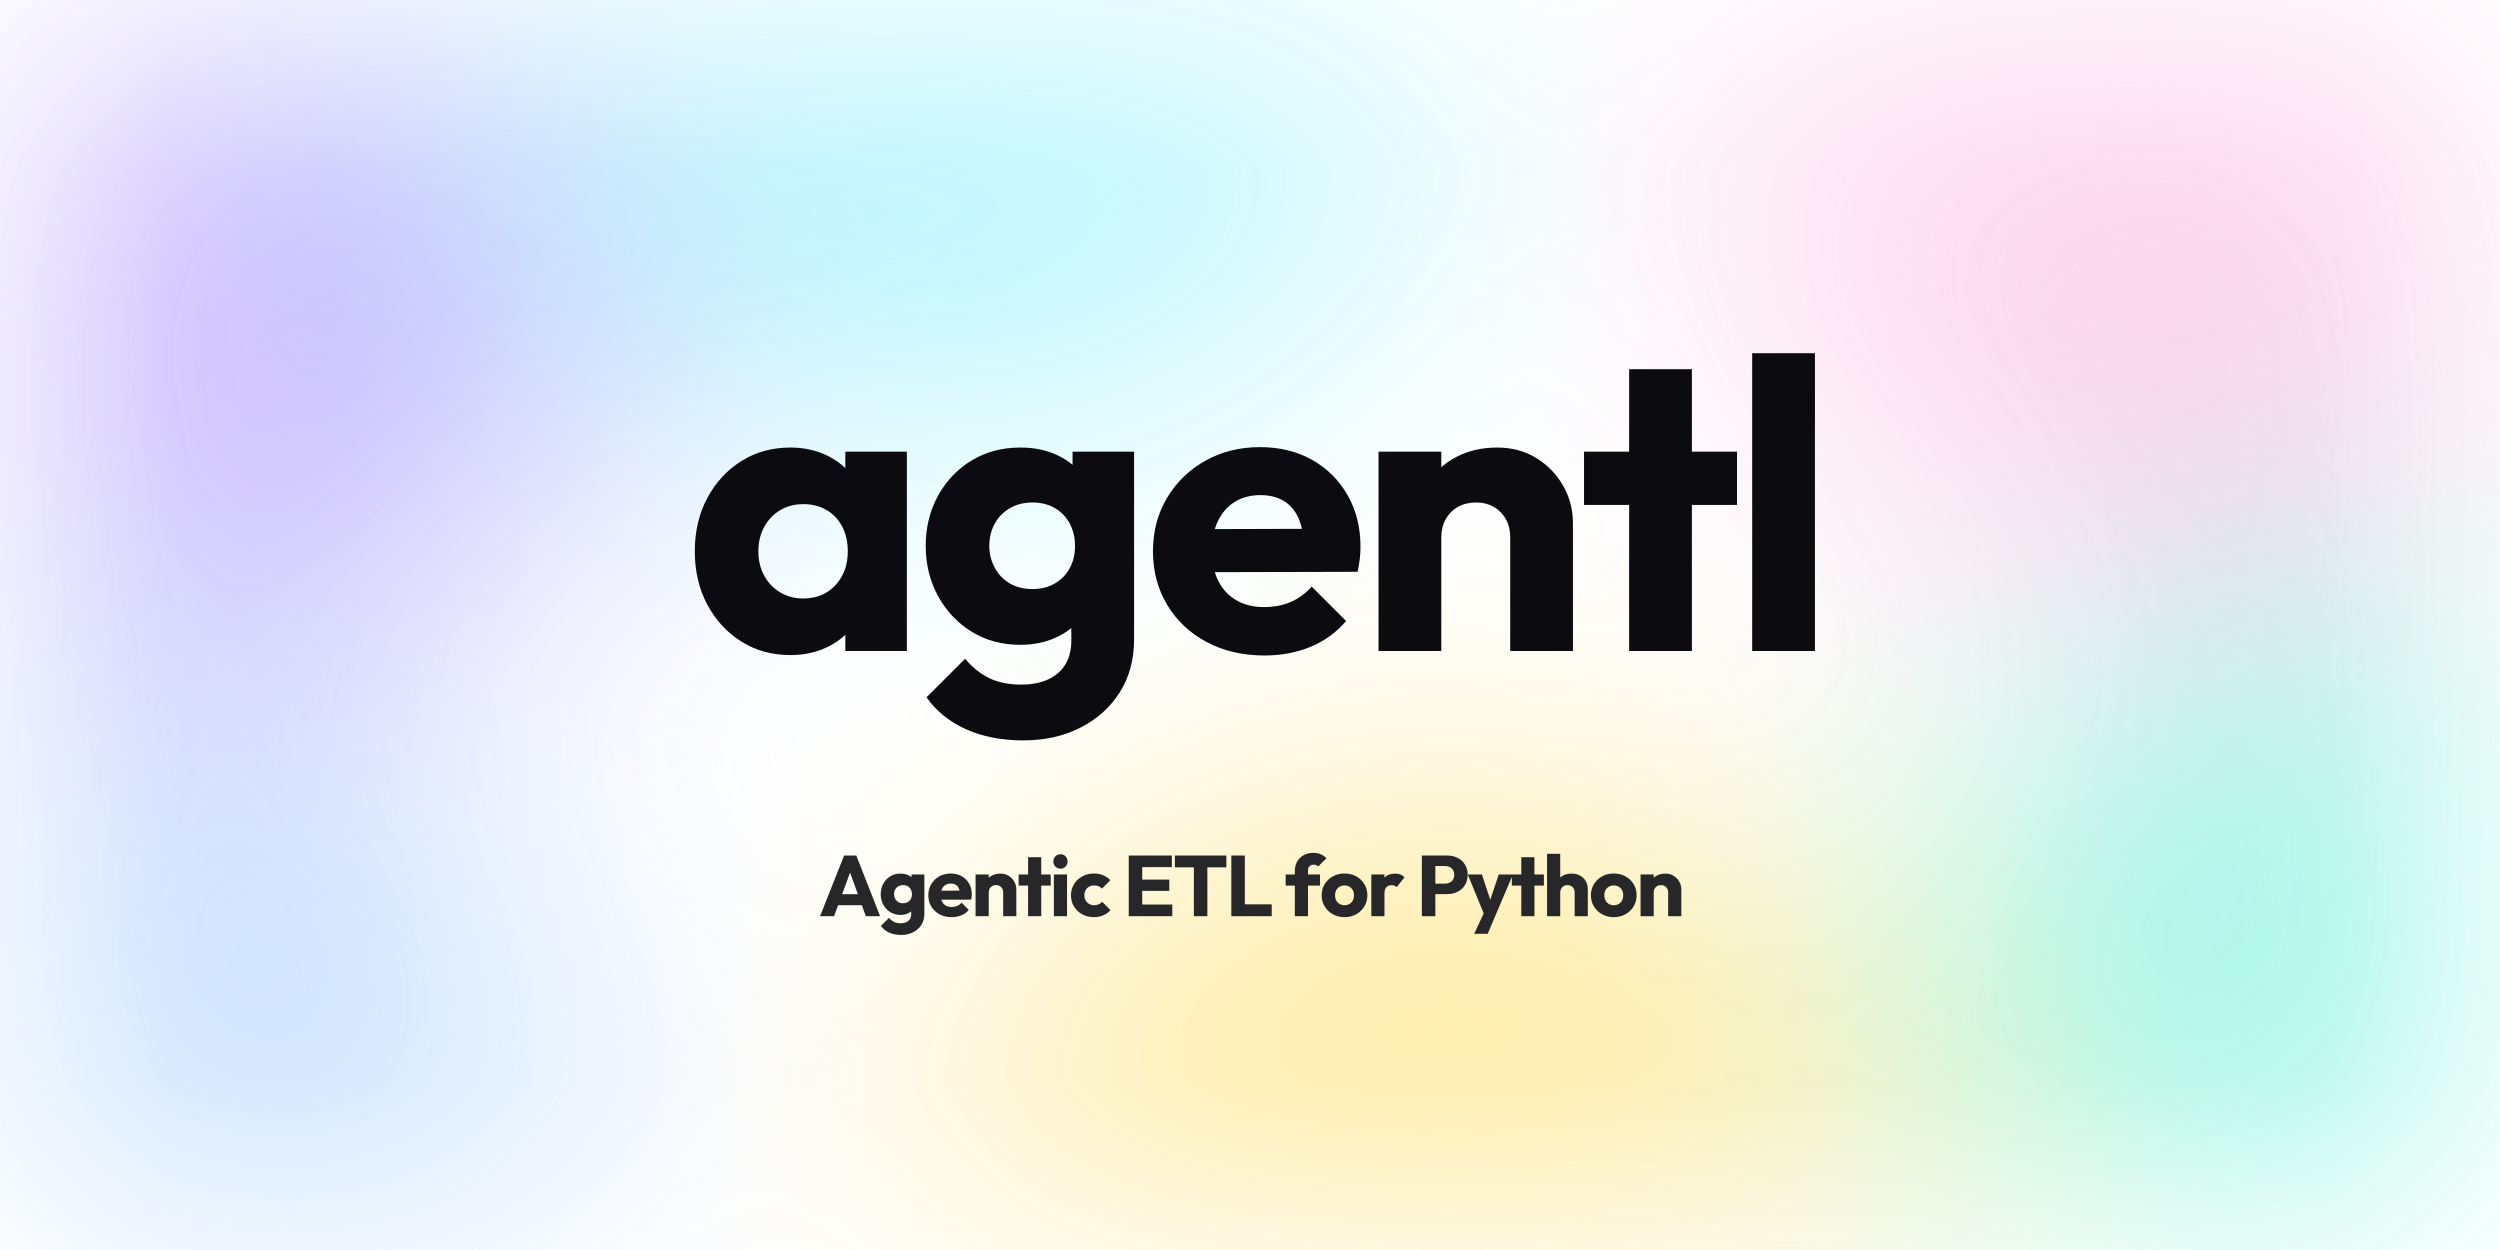
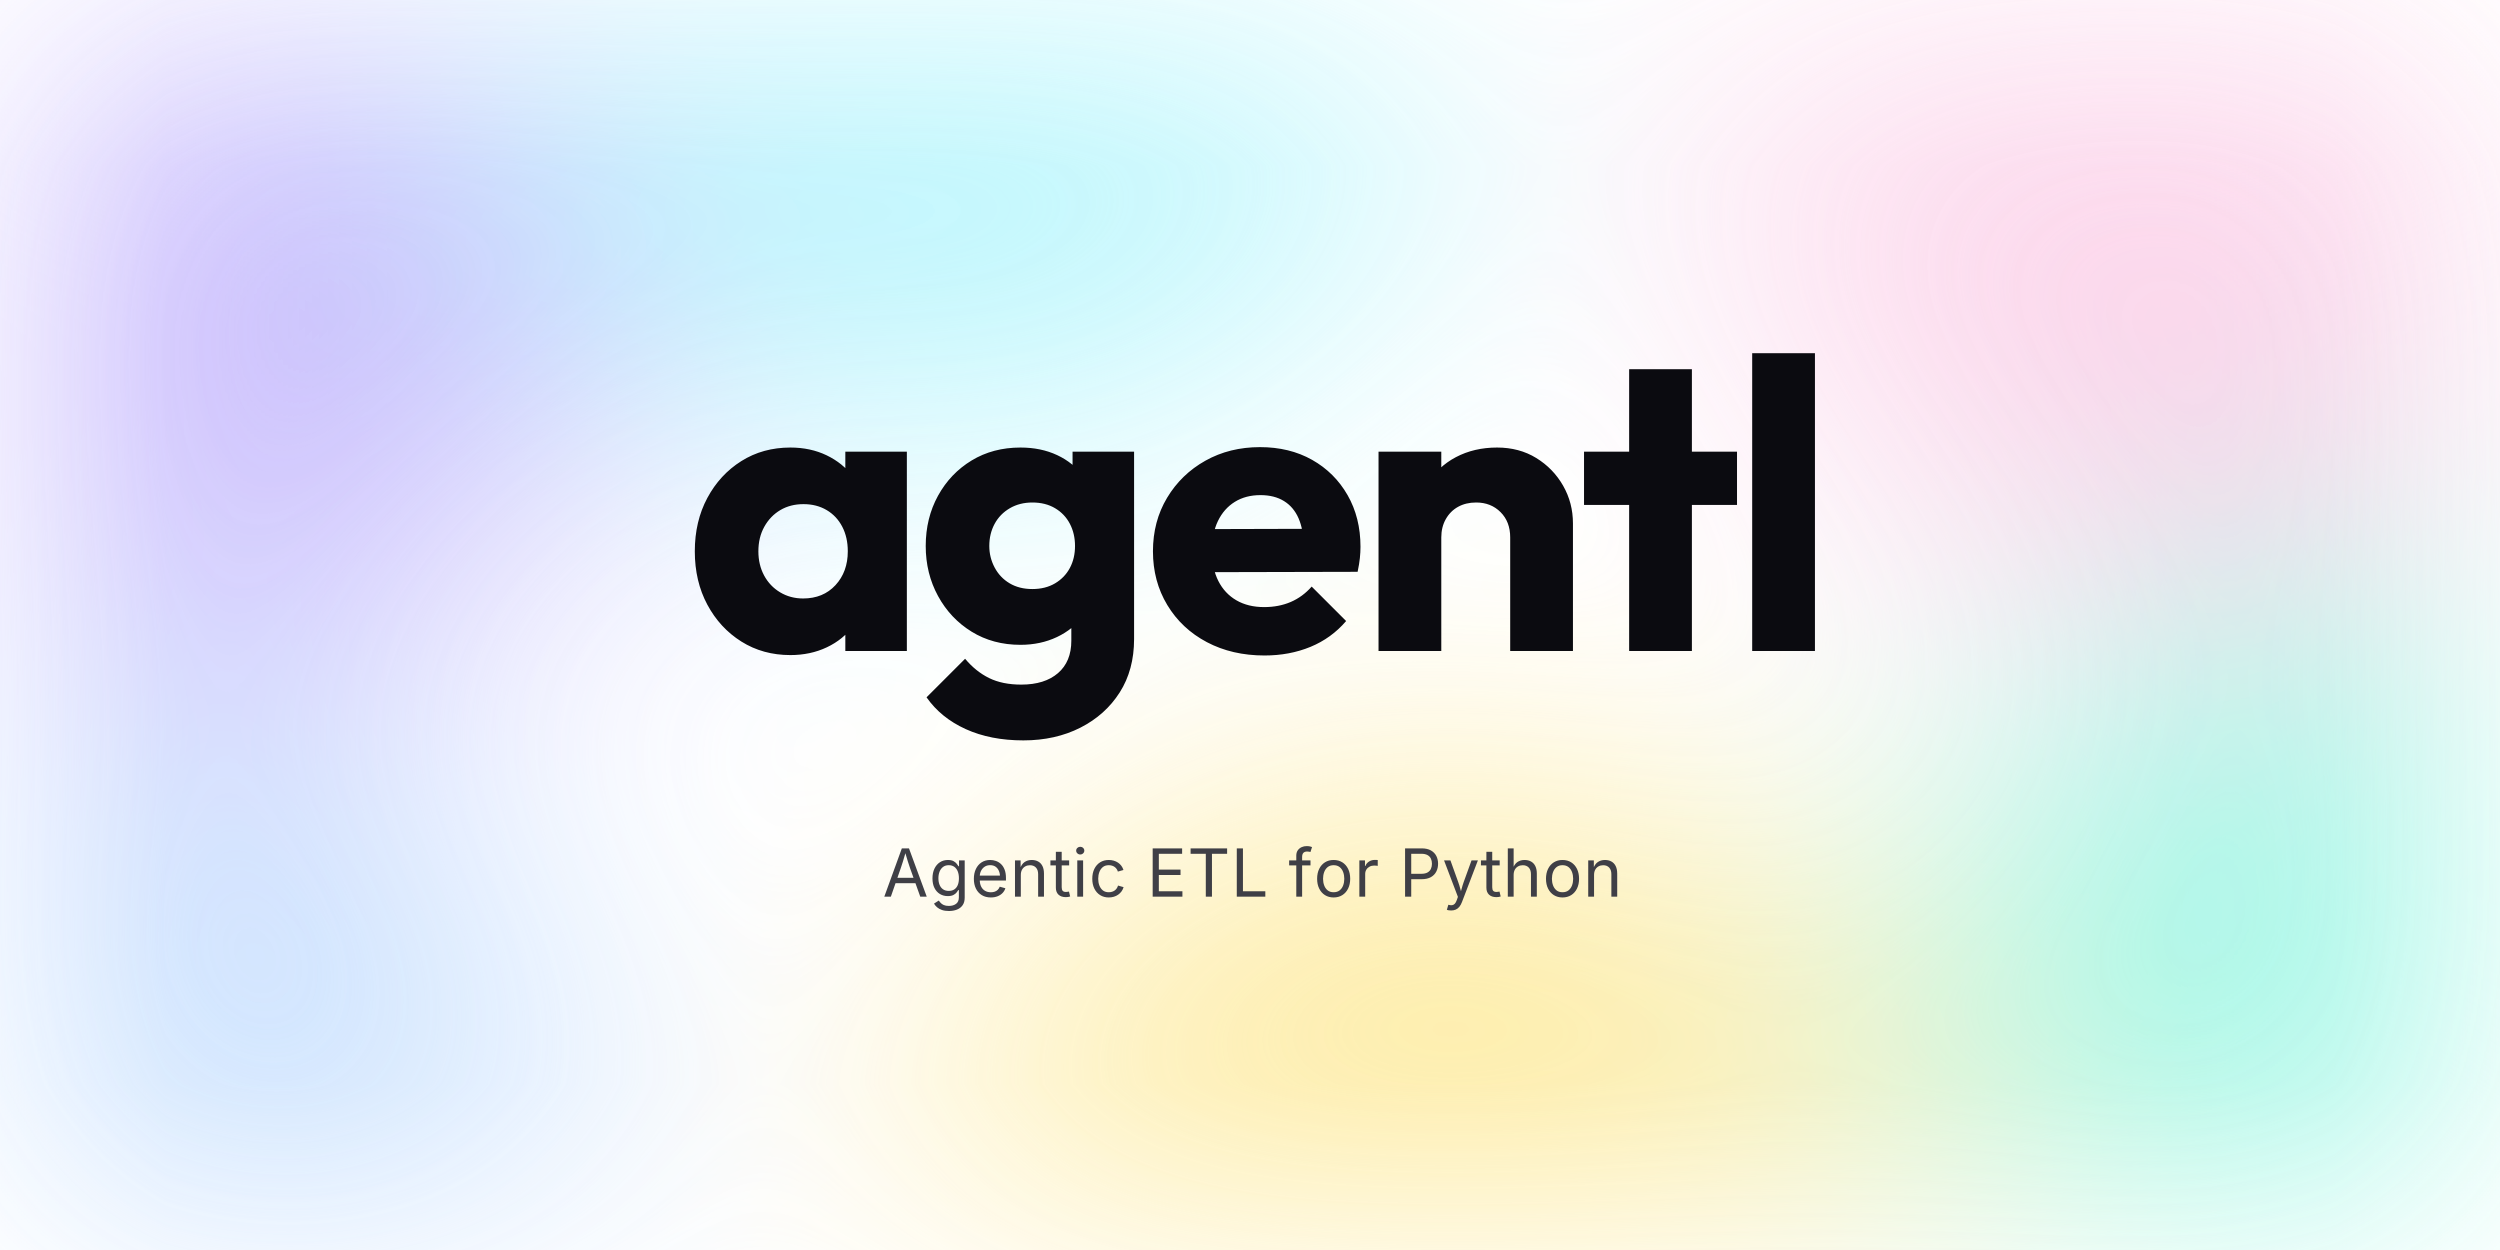
<svg xmlns="http://www.w3.org/2000/svg" viewBox="0 0 1280 640" width="1280" height="640">
  <defs>
    <filter id="soft" x="-50%" y="-50%" width="200%" height="200%">
      <feGaussianBlur stdDeviation="90" />
    </filter>
  </defs>
  <rect width="1280" height="640" fill="#ffffff" />
  <g filter="url(#soft)" opacity=".9">
    <circle cx="26" cy="32" r="333" fill="#c4b5fd" />
    <circle cx="486" cy="-77" r="282" fill="#a5f3fc" />
    <circle cx="1216" cy="13" r="333" fill="#fbcfe8" />
    <circle cx="1306" cy="608" r="346" fill="#99f6e4" />
    <circle cx="742" cy="730" r="307" fill="#fde68a" />
    <circle cx="0" cy="653" r="307" fill="#bfdbfe" />
  </g>
  <path transform="translate(350.7 333.3)" d="M53.97 2.1Q39.9 2.1 28.875 -4.83Q17.85 -11.76 11.445 -23.73Q5.04 -35.7 5.04 -51.03Q5.04 -66.36 11.445 -78.33Q17.85 -90.3 28.875 -97.23Q39.9 -104.16 53.97 -104.16Q64.26 -104.16 72.555 -100.17Q80.85 -96.18 86.1 -89.145Q91.35 -82.11 91.98 -73.08V-28.98Q91.35 -19.95 86.205 -12.915Q81.06 -5.88 72.66 -1.89Q64.26 2.1 53.97 2.1ZM60.48 -26.88Q70.77 -26.88 77.07 -33.705Q83.37 -40.53 83.37 -51.03Q83.37 -58.17 80.535 -63.63Q77.7 -69.09 72.555 -72.135Q67.41 -75.18 60.69 -75.18Q53.97 -75.18 48.825 -72.135Q43.68 -69.09 40.635 -63.63Q37.59 -58.17 37.59 -51.03Q37.59 -44.1 40.53 -38.64Q43.47 -33.18 48.72 -30.03Q53.97 -26.88 60.48 -26.88ZM82.11 0.0V-27.51L86.94 -52.29L82.11 -77.07V-102.06H113.61V0.0ZM173.25 45.78Q156.45 45.78 143.745 40.005Q131.04 34.23 123.69 23.73L143.43 3.99Q148.89 10.5 155.715 13.86Q162.54 17.22 172.2 17.22Q184.17 17.22 190.995 11.34Q197.82 5.46 197.82 -5.25V-31.29L203.28 -53.55L198.45 -75.81V-102.06H229.95V-6.09Q229.95 9.66 222.6 21.21Q215.25 32.76 202.44 39.27Q189.63 45.78 173.25 45.78ZM171.78 -3.15Q157.71 -3.15 146.79 -9.87Q135.87 -16.59 129.57 -28.14Q123.27 -39.69 123.27 -53.76Q123.27 -68.04 129.57 -79.485Q135.87 -90.93 146.79 -97.545Q157.71 -104.16 171.78 -104.16Q182.28 -104.16 190.575 -100.275Q198.87 -96.39 204.015 -89.355Q209.16 -82.32 209.79 -73.08V-34.23Q209.16 -25.2 204.015 -18.165Q198.87 -11.13 190.47 -7.14Q182.07 -3.15 171.78 -3.15ZM177.87 -31.71Q184.59 -31.71 189.525 -34.65Q194.46 -37.59 197.085 -42.525Q199.71 -47.46 199.71 -53.76Q199.71 -60.06 197.085 -65.1Q194.46 -70.14 189.525 -73.08Q184.59 -76.02 177.87 -76.02Q171.36 -76.02 166.32 -73.08Q161.28 -70.14 158.55 -65.1Q155.82 -60.06 155.82 -53.76Q155.82 -47.88 158.55 -42.735Q161.28 -37.59 166.215 -34.65Q171.15 -31.71 177.87 -31.71ZM296.73 2.31Q280.14 2.31 267.225 -4.515Q254.31 -11.34 246.96 -23.52Q239.61 -35.7 239.61 -51.03Q239.61 -66.36 246.855 -78.435Q254.1 -90.51 266.49 -97.44Q278.88 -104.37 294.42 -104.37Q309.54 -104.37 321.09 -97.86Q332.64 -91.35 339.255 -79.8Q345.87 -68.25 345.87 -53.34Q345.87 -50.61 345.555 -47.565Q345.24 -44.52 344.4 -40.53L256.41 -40.32V-62.37L330.75 -62.58L316.89 -53.34Q316.68 -62.16 314.16 -67.935Q311.64 -73.71 306.705 -76.755Q301.77 -79.8 294.63 -79.8Q287.07 -79.8 281.505 -76.335Q275.94 -72.87 272.895 -66.57Q269.85 -60.27 269.85 -51.24Q269.85 -42.21 273.105 -35.805Q276.36 -29.4 282.345 -25.935Q288.33 -22.47 296.52 -22.47Q304.08 -22.47 310.17 -25.095Q316.26 -27.72 320.88 -32.97L338.52 -15.33Q330.96 -6.51 320.25 -2.1Q309.54 2.31 296.73 2.31ZM422.52 0.0V-58.17Q422.52 -66.15 417.585 -71.085Q412.65 -76.02 405.09 -76.02Q399.84 -76.02 395.85 -73.815Q391.86 -71.61 389.55 -67.515Q387.24 -63.42 387.24 -58.17L374.85 -64.26Q374.85 -76.23 380.1 -85.26Q385.35 -94.29 394.695 -99.225Q404.04 -104.16 415.8 -104.16Q427.14 -104.16 435.855 -98.805Q444.57 -93.45 449.61 -84.63Q454.65 -75.81 454.65 -65.31V0.0ZM355.11 0.0V-102.06H387.24V0.0ZM483.42 0.0V-144.27H515.55V0.0ZM460.32 -74.76V-102.06H538.65V-74.76ZM546.42 0.0V-152.46H578.55V0.0Z" fill="#0b0b10" />
-   <path transform="translate(419.2 469.1)" d="M0.66 0.0 12.98 -31.064H19.228L31.416 0.0H24.112L14.784 -25.784H17.292L7.832 0.0ZM7.656 -5.632V-11.264H24.596V-5.632ZM42.196 9.592Q38.676 9.592 36.014 8.382Q33.352 7.172 31.812 4.972L35.948 0.836Q37.092 2.2 38.522 2.904Q39.952 3.608 41.976 3.608Q44.484 3.608 45.914 2.376Q47.344 1.144 47.344 -1.1V-6.556L48.488 -11.22L47.476 -15.884V-21.384H54.076V-1.276Q54.076 2.024 52.536 4.444Q50.996 6.864 48.312 8.228Q45.628 9.592 42.196 9.592ZM41.888 -0.66Q38.94 -0.66 36.652 -2.068Q34.364 -3.476 33.044 -5.896Q31.724 -8.316 31.724 -11.264Q31.724 -14.256 33.044 -16.654Q34.364 -19.052 36.652 -20.438Q38.94 -21.824 41.888 -21.824Q44.088 -21.824 45.826 -21.01Q47.564 -20.196 48.642 -18.722Q49.72 -17.248 49.852 -15.312V-7.172Q49.72 -5.28 48.642 -3.806Q47.564 -2.332 45.804 -1.496Q44.044 -0.66 41.888 -0.66ZM43.164 -6.644Q44.572 -6.644 45.606 -7.26Q46.64 -7.876 47.19 -8.91Q47.74 -9.944 47.74 -11.264Q47.74 -12.584 47.19 -13.64Q46.64 -14.696 45.606 -15.312Q44.572 -15.928 43.164 -15.928Q41.8 -15.928 40.744 -15.312Q39.688 -14.696 39.116 -13.64Q38.544 -12.584 38.544 -11.264Q38.544 -10.032 39.116 -8.954Q39.688 -7.876 40.722 -7.26Q41.756 -6.644 43.164 -6.644ZM68.068 0.484Q64.592 0.484 61.886 -0.946Q59.18 -2.376 57.64 -4.928Q56.1 -7.48 56.1 -10.692Q56.1 -13.904 57.618 -16.434Q59.136 -18.964 61.732 -20.416Q64.328 -21.868 67.584 -21.868Q70.752 -21.868 73.172 -20.504Q75.592 -19.14 76.978 -16.72Q78.364 -14.3 78.364 -11.176Q78.364 -10.604 78.298 -9.966Q78.232 -9.328 78.056 -8.492L59.62 -8.448V-13.068L75.196 -13.112L72.292 -11.176Q72.248 -13.024 71.72 -14.234Q71.192 -15.444 70.158 -16.082Q69.124 -16.72 67.628 -16.72Q66.044 -16.72 64.878 -15.994Q63.712 -15.268 63.074 -13.948Q62.436 -12.628 62.436 -10.736Q62.436 -8.844 63.118 -7.502Q63.8 -6.16 65.054 -5.434Q66.308 -4.708 68.024 -4.708Q69.608 -4.708 70.884 -5.258Q72.16 -5.808 73.128 -6.908L76.824 -3.212Q75.24 -1.364 72.996 -0.44Q70.752 0.484 68.068 0.484ZM94.424 0.0V-12.188Q94.424 -13.86 93.39 -14.894Q92.356 -15.928 90.772 -15.928Q89.672 -15.928 88.836 -15.466Q88 -15.004 87.516 -14.146Q87.032 -13.288 87.032 -12.188L84.436 -13.464Q84.436 -15.972 85.536 -17.864Q86.636 -19.756 88.594 -20.79Q90.552 -21.824 93.016 -21.824Q95.392 -21.824 97.218 -20.702Q99.044 -19.58 100.1 -17.732Q101.156 -15.884 101.156 -13.684V0.0ZM80.3 0.0V-21.384H87.032V0.0ZM107.184 0.0V-30.228H113.916V0.0ZM102.344 -15.664V-21.384H118.756V-15.664ZM120.384 0.0V-21.384H127.116V0.0ZM123.772 -24.332Q122.188 -24.332 121.154 -25.41Q120.12 -26.488 120.12 -28.028Q120.12 -29.612 121.154 -30.668Q122.188 -31.724 123.772 -31.724Q125.356 -31.724 126.368 -30.668Q127.38 -29.612 127.38 -28.028Q127.38 -26.488 126.368 -25.41Q125.356 -24.332 123.772 -24.332ZM140.888 0.484Q137.588 0.484 134.904 -0.968Q132.22 -2.42 130.68 -4.972Q129.14 -7.524 129.14 -10.692Q129.14 -13.904 130.702 -16.434Q132.264 -18.964 134.948 -20.416Q137.632 -21.868 140.976 -21.868Q143.484 -21.868 145.574 -21.01Q147.664 -20.152 149.292 -18.436L144.98 -14.124Q144.232 -14.96 143.242 -15.356Q142.252 -15.752 140.976 -15.752Q139.524 -15.752 138.402 -15.114Q137.28 -14.476 136.642 -13.354Q136.004 -12.232 136.004 -10.736Q136.004 -9.24 136.642 -8.096Q137.28 -6.952 138.424 -6.292Q139.568 -5.632 140.976 -5.632Q142.296 -5.632 143.33 -6.094Q144.364 -6.556 145.112 -7.392L149.38 -3.08Q147.708 -1.32 145.596 -0.418Q143.484 0.484 140.888 0.484ZM158.708 0.0V-31.064H165.616V0.0ZM163.988 0.0V-5.984H181.016V0.0ZM163.988 -12.98V-18.744H179.476V-12.98ZM163.988 -25.124V-31.064H180.796V-25.124ZM192.06 0.0V-30.624H198.968V0.0ZM182.336 -25.036V-31.064H208.692V-25.036ZM211.244 0.0V-31.064H218.152V0.0ZM216.568 0.0V-6.072H231.924V0.0ZM243.76 0.0V-23.232Q243.76 -25.828 244.926 -27.918Q246.092 -30.008 248.204 -31.218Q250.316 -32.428 253.22 -32.428Q255.42 -32.428 257.07 -31.702Q258.72 -30.976 259.952 -29.7L255.728 -25.476Q255.288 -25.916 254.738 -26.158Q254.188 -26.4 253.44 -26.4Q252.076 -26.4 251.284 -25.608Q250.492 -24.816 250.492 -23.452V0.0ZM239.052 -15.664V-21.384H256.652V-15.664ZM269.192 0.484Q265.892 0.484 263.23 -0.99Q260.568 -2.464 259.028 -5.016Q257.488 -7.568 257.488 -10.736Q257.488 -13.904 259.028 -16.412Q260.568 -18.92 263.208 -20.394Q265.848 -21.868 269.192 -21.868Q272.536 -21.868 275.176 -20.416Q277.816 -18.964 279.356 -16.434Q280.896 -13.904 280.896 -10.736Q280.896 -7.568 279.356 -5.016Q277.816 -2.464 275.176 -0.99Q272.536 0.484 269.192 0.484ZM269.192 -5.632Q270.644 -5.632 271.744 -6.27Q272.844 -6.908 273.438 -8.074Q274.032 -9.24 274.032 -10.736Q274.032 -12.232 273.416 -13.354Q272.8 -14.476 271.722 -15.114Q270.644 -15.752 269.192 -15.752Q267.784 -15.752 266.684 -15.114Q265.584 -14.476 264.968 -13.332Q264.352 -12.188 264.352 -10.692Q264.352 -9.24 264.968 -8.074Q265.584 -6.908 266.684 -6.27Q267.784 -5.632 269.192 -5.632ZM282.92 0.0V-21.384H289.652V0.0ZM289.652 -11.748 286.836 -13.948Q287.672 -17.688 289.652 -19.756Q291.632 -21.824 295.152 -21.824Q296.692 -21.824 297.858 -21.362Q299.024 -20.9 299.904 -19.932L295.9 -14.872Q295.46 -15.356 294.8 -15.62Q294.14 -15.884 293.304 -15.884Q291.632 -15.884 290.642 -14.85Q289.652 -13.816 289.652 -11.748ZM314.072 -11.308V-16.676H320.76Q322.036 -16.676 323.092 -17.204Q324.148 -17.732 324.764 -18.744Q325.38 -19.756 325.38 -21.208Q325.38 -22.616 324.764 -23.628Q324.148 -24.64 323.092 -25.168Q322.036 -25.696 320.76 -25.696H314.072V-31.064H321.772Q324.72 -31.064 327.096 -29.876Q329.472 -28.688 330.858 -26.466Q332.244 -24.244 332.244 -21.208Q332.244 -18.172 330.858 -15.95Q329.472 -13.728 327.096 -12.518Q324.72 -11.308 321.772 -11.308ZM308.792 0.0V-31.064H315.7V0.0ZM341.088 0.088 332.288 -21.384H339.548L345.136 -4.356H342.452L348.172 -21.384H355.432L346.28 0.088ZM335.588 9.02 342.012 -4.84 346.28 0.088 342.496 9.02ZM359.7 0.0V-30.228H366.432V0.0ZM354.86 -15.664V-21.384H371.272V-15.664ZM387.024 0.0V-12.188Q387.024 -13.86 385.99 -14.894Q384.956 -15.928 383.372 -15.928Q382.272 -15.928 381.436 -15.466Q380.6 -15.004 380.116 -14.146Q379.632 -13.288 379.632 -12.188L377.036 -13.464Q377.036 -15.972 378.092 -17.864Q379.148 -19.756 381.04 -20.79Q382.932 -21.824 385.396 -21.824Q387.904 -21.824 389.796 -20.79Q391.688 -19.756 392.722 -17.93Q393.756 -16.104 393.756 -13.684V0.0ZM372.9 0.0V-31.944H379.632V0.0ZM407.044 0.484Q403.744 0.484 401.082 -0.99Q398.42 -2.464 396.88 -5.016Q395.34 -7.568 395.34 -10.736Q395.34 -13.904 396.88 -16.412Q398.42 -18.92 401.06 -20.394Q403.7 -21.868 407.044 -21.868Q410.388 -21.868 413.028 -20.416Q415.668 -18.964 417.208 -16.434Q418.748 -13.904 418.748 -10.736Q418.748 -7.568 417.208 -5.016Q415.668 -2.464 413.028 -0.99Q410.388 0.484 407.044 0.484ZM407.044 -5.632Q408.496 -5.632 409.596 -6.27Q410.696 -6.908 411.29 -8.074Q411.884 -9.24 411.884 -10.736Q411.884 -12.232 411.268 -13.354Q410.652 -14.476 409.574 -15.114Q408.496 -15.752 407.044 -15.752Q405.636 -15.752 404.536 -15.114Q403.436 -14.476 402.82 -13.332Q402.204 -12.188 402.204 -10.692Q402.204 -9.24 402.82 -8.074Q403.436 -6.908 404.536 -6.27Q405.636 -5.632 407.044 -5.632ZM434.896 0.0V-12.188Q434.896 -13.86 433.862 -14.894Q432.828 -15.928 431.244 -15.928Q430.144 -15.928 429.308 -15.466Q428.472 -15.004 427.988 -14.146Q427.504 -13.288 427.504 -12.188L424.908 -13.464Q424.908 -15.972 426.008 -17.864Q427.108 -19.756 429.066 -20.79Q431.024 -21.824 433.488 -21.824Q435.864 -21.824 437.69 -20.702Q439.516 -19.58 440.572 -17.732Q441.628 -15.884 441.628 -13.684V0.0ZM420.772 0.0V-21.384H427.504V0.0Z" fill="#27272a" />
+   <path transform="translate(451.9 459.1)" d="M0.863 0.0 9.845 -24.736H13.497L22.595 0.0H19.274L14.028 -14.676Q13.547 -16.037 12.908 -18.071Q12.269 -20.104 11.355 -23.259H11.953Q11.057 -20.071 10.401 -18.004Q9.745 -15.938 9.313 -14.676L4.217 0.0ZM5.379 -6.906V-9.662H18.079V-6.906ZM33.942 7.338Q31.883 7.338 30.381 6.815Q28.878 6.292 27.882 5.429Q26.886 4.565 26.305 3.553L28.729 1.992Q29.127 2.523 29.716 3.171Q30.306 3.818 31.31 4.275Q32.315 4.731 33.942 4.731Q36.166 4.731 37.602 3.669Q39.038 2.606 39.038 0.315V-3.403H38.756Q38.441 -2.872 37.868 -2.142Q37.295 -1.411 36.224 -0.855Q35.153 -0.299 33.361 -0.299Q31.136 -0.299 29.36 -1.353Q27.583 -2.407 26.554 -4.433Q25.525 -6.458 25.525 -9.363Q25.525 -12.235 26.537 -14.352Q27.55 -16.469 29.335 -17.631Q31.119 -18.793 33.427 -18.793Q35.22 -18.793 36.291 -18.204Q37.361 -17.614 37.943 -16.851Q38.524 -16.087 38.839 -15.589H39.121V-18.561H42.027V0.481Q42.027 2.872 40.947 4.391Q39.868 5.91 38.034 6.624Q36.199 7.338 33.942 7.338ZM33.859 -2.955Q35.552 -2.955 36.714 -3.727Q37.876 -4.499 38.474 -5.952Q39.071 -7.404 39.071 -9.43Q39.071 -11.405 38.482 -12.908Q37.893 -14.41 36.731 -15.265Q35.569 -16.12 33.859 -16.12Q32.099 -16.12 30.92 -15.215Q29.741 -14.311 29.152 -12.8Q28.563 -11.289 28.563 -9.43Q28.563 -7.521 29.16 -6.06Q29.758 -4.599 30.937 -3.777Q32.115 -2.955 33.859 -2.955ZM55.415 0.398Q52.726 0.398 50.775 -0.797Q48.825 -1.992 47.77 -4.134Q46.716 -6.275 46.716 -9.131Q46.716 -11.986 47.745 -14.161Q48.775 -16.336 50.659 -17.564Q52.543 -18.793 55.067 -18.793Q56.544 -18.793 57.98 -18.303Q59.416 -17.813 60.587 -16.726Q61.757 -15.639 62.454 -13.862Q63.152 -12.086 63.152 -9.513V-8.268H48.742V-10.791H61.541L60.147 -9.861Q60.147 -11.688 59.574 -13.107Q59.001 -14.526 57.872 -15.332Q56.743 -16.137 55.067 -16.137Q53.39 -16.137 52.195 -15.315Q50.999 -14.493 50.368 -13.173Q49.738 -11.854 49.738 -10.343V-8.666Q49.738 -6.607 50.451 -5.171Q51.165 -3.735 52.452 -2.997Q53.739 -2.258 55.432 -2.258Q56.528 -2.258 57.424 -2.573Q58.321 -2.889 58.968 -3.528Q59.616 -4.167 59.964 -5.113L62.853 -4.316Q62.421 -2.922 61.392 -1.859Q60.363 -0.797 58.844 -0.199Q57.325 0.398 55.415 0.398ZM70.763 -11.123V0.0H67.775V-18.561H70.647L70.664 -14.062H70.249Q71.095 -16.635 72.664 -17.714Q74.233 -18.793 76.341 -18.793Q78.217 -18.793 79.628 -18.021Q81.04 -17.249 81.828 -15.697Q82.617 -14.145 82.617 -11.787V0.0H79.628V-11.538Q79.628 -13.68 78.508 -14.892Q77.387 -16.104 75.445 -16.104Q74.117 -16.104 73.054 -15.522Q71.992 -14.941 71.377 -13.829Q70.763 -12.717 70.763 -11.123ZM95.507 -18.561V-16.004H85.912V-18.561ZM88.701 -22.977H91.689V-4.814Q91.689 -3.569 92.195 -2.997Q92.702 -2.424 93.881 -2.424Q94.163 -2.424 94.603 -2.49Q95.043 -2.557 95.408 -2.623L96.022 -0.1Q95.557 0.066 94.968 0.149Q94.379 0.232 93.797 0.232Q91.39 0.232 90.046 -1.038Q88.701 -2.308 88.701 -4.582ZM99.666 0.0V-18.561H102.654V0.0ZM101.177 -21.599Q100.33 -21.599 99.716 -22.18Q99.101 -22.761 99.101 -23.574Q99.101 -24.404 99.716 -24.977Q100.33 -25.55 101.177 -25.55Q102.04 -25.55 102.654 -24.977Q103.268 -24.404 103.268 -23.574Q103.268 -22.761 102.654 -22.18Q102.04 -21.599 101.177 -21.599ZM115.794 0.398Q113.27 0.398 111.37 -0.797Q109.469 -1.992 108.406 -4.15Q107.344 -6.309 107.344 -9.164Q107.344 -12.069 108.406 -14.236Q109.469 -16.402 111.37 -17.598Q113.27 -18.793 115.794 -18.793Q117.139 -18.793 118.334 -18.444Q119.529 -18.096 120.517 -17.44Q121.505 -16.784 122.219 -15.83Q122.933 -14.875 123.314 -13.663L120.442 -12.85Q120.243 -13.563 119.828 -14.161Q119.413 -14.759 118.824 -15.199Q118.234 -15.639 117.471 -15.879Q116.707 -16.12 115.794 -16.12Q113.935 -16.12 112.739 -15.149Q111.544 -14.178 110.963 -12.601Q110.382 -11.023 110.382 -9.164Q110.382 -7.338 110.963 -5.769Q111.544 -4.2 112.739 -3.237Q113.935 -2.274 115.794 -2.274Q116.724 -2.274 117.504 -2.523Q118.284 -2.772 118.89 -3.229Q119.496 -3.686 119.911 -4.316Q120.326 -4.947 120.525 -5.694L123.381 -4.881Q123.016 -3.636 122.293 -2.665Q121.571 -1.693 120.575 -1.004Q119.579 -0.315 118.367 0.042Q117.155 0.398 115.794 0.398ZM138.272 0.0V-24.736H153.346V-21.947H141.426V-13.879H152.532V-11.09H141.426V-2.789H153.495V0.0ZM157.687 -21.947V-24.736H176.38V-21.947H168.627V0.0H165.473V-21.947ZM181.336 0.0V-24.736H184.49V-2.789H195.945V0.0ZM219.07 -18.561V-16.004H208.146V-18.561ZM211.799 0.0V-21.034Q211.799 -22.645 212.554 -23.724Q213.309 -24.803 214.521 -25.351Q215.733 -25.898 217.078 -25.898Q218.141 -25.898 218.838 -25.724Q219.535 -25.55 219.867 -25.4L219.037 -22.844Q218.805 -22.927 218.431 -23.026Q218.058 -23.126 217.427 -23.126Q216.049 -23.126 215.418 -22.42Q214.787 -21.715 214.787 -20.37V0.0ZM230.915 0.398Q228.392 0.398 226.491 -0.797Q224.59 -1.992 223.527 -4.15Q222.465 -6.309 222.465 -9.164Q222.465 -12.069 223.527 -14.236Q224.59 -16.402 226.491 -17.598Q228.392 -18.793 230.915 -18.793Q233.455 -18.793 235.364 -17.598Q237.274 -16.402 238.336 -14.236Q239.399 -12.069 239.399 -9.164Q239.399 -6.309 238.336 -4.15Q237.274 -1.992 235.364 -0.797Q233.455 0.398 230.915 0.398ZM230.915 -2.274Q232.791 -2.274 234.003 -3.237Q235.215 -4.2 235.796 -5.769Q236.377 -7.338 236.377 -9.164Q236.377 -11.007 235.796 -12.592Q235.215 -14.178 234.003 -15.149Q232.791 -16.12 230.915 -16.12Q229.056 -16.12 227.86 -15.149Q226.665 -14.178 226.084 -12.601Q225.503 -11.023 225.503 -9.164Q225.503 -7.338 226.084 -5.769Q226.665 -4.2 227.86 -3.237Q229.056 -2.274 230.915 -2.274ZM244.088 0.0V-18.561H246.977V-15.705H247.176Q247.691 -17.116 249.01 -17.971Q250.33 -18.826 251.99 -18.826Q252.322 -18.826 252.779 -18.81Q253.236 -18.793 253.501 -18.776V-15.771Q253.368 -15.805 252.837 -15.871Q252.306 -15.938 251.708 -15.938Q250.38 -15.938 249.326 -15.381Q248.272 -14.825 247.674 -13.854Q247.076 -12.883 247.076 -11.621V0.0ZM267.496 0.0V-24.736H275.962Q278.851 -24.736 280.719 -23.682Q282.586 -22.628 283.491 -20.852Q284.396 -19.075 284.396 -16.867Q284.396 -14.659 283.491 -12.866Q282.586 -11.073 280.727 -10.011Q278.868 -8.948 275.979 -8.948H269.986V-11.721H275.83Q277.789 -11.721 278.984 -12.393Q280.179 -13.065 280.719 -14.236Q281.258 -15.406 281.258 -16.867Q281.258 -18.328 280.719 -19.482Q280.179 -20.636 278.976 -21.3Q277.772 -21.964 275.796 -21.964H270.65V0.0ZM288.886 6.724 289.65 4.134 289.966 4.217Q290.879 4.449 291.626 4.341Q292.373 4.233 292.97 3.603Q293.568 2.972 294.016 1.644L294.548 0.1L287.459 -18.561H290.729L294.68 -7.554Q295.311 -5.827 295.743 -4.134Q296.175 -2.44 296.656 -0.847H295.56Q296.042 -2.44 296.482 -4.142Q296.922 -5.844 297.536 -7.554L301.52 -18.561H304.774L296.623 2.772Q296.058 4.25 295.27 5.205Q294.481 6.159 293.435 6.616Q292.389 7.072 291.078 7.072Q290.281 7.072 289.7 6.956Q289.119 6.84 288.886 6.724ZM315.938 -18.561V-16.004H306.343V-18.561ZM309.132 -22.977H312.12V-4.814Q312.12 -3.569 312.626 -2.997Q313.133 -2.424 314.311 -2.424Q314.594 -2.424 315.034 -2.49Q315.474 -2.557 315.839 -2.623L316.453 -0.1Q315.988 0.066 315.399 0.149Q314.809 0.232 314.228 0.232Q311.821 0.232 310.476 -1.038Q309.132 -2.308 309.132 -4.582ZM323.085 -11.123V0.0H320.097V-24.736H323.085V-14.062H322.57Q323.417 -16.635 324.986 -17.714Q326.555 -18.793 328.663 -18.793Q330.539 -18.793 331.959 -18.021Q333.378 -17.249 334.167 -15.697Q334.955 -14.145 334.955 -11.787V0.0H331.95V-11.538Q331.95 -13.68 330.83 -14.892Q329.709 -16.104 327.767 -16.104Q326.439 -16.104 325.376 -15.522Q324.314 -14.941 323.699 -13.829Q323.085 -12.717 323.085 -11.123ZM348.095 0.398Q345.571 0.398 343.671 -0.797Q341.77 -1.992 340.707 -4.15Q339.645 -6.309 339.645 -9.164Q339.645 -12.069 340.707 -14.236Q341.77 -16.402 343.671 -17.598Q345.571 -18.793 348.095 -18.793Q350.635 -18.793 352.544 -17.598Q354.453 -16.402 355.516 -14.236Q356.578 -12.069 356.578 -9.164Q356.578 -6.309 355.516 -4.15Q354.453 -1.992 352.544 -0.797Q350.635 0.398 348.095 0.398ZM348.095 -2.274Q349.971 -2.274 351.183 -3.237Q352.395 -4.2 352.976 -5.769Q353.557 -7.338 353.557 -9.164Q353.557 -11.007 352.976 -12.592Q352.395 -14.178 351.183 -15.149Q349.971 -16.12 348.095 -16.12Q346.236 -16.12 345.04 -15.149Q343.845 -14.178 343.264 -12.601Q342.683 -11.023 342.683 -9.164Q342.683 -7.338 343.264 -5.769Q343.845 -4.2 345.04 -3.237Q346.236 -2.274 348.095 -2.274ZM364.256 -11.123V0.0H361.268V-18.561H364.14L364.157 -14.062H363.742Q364.588 -16.635 366.157 -17.714Q367.726 -18.793 369.834 -18.793Q371.71 -18.793 373.121 -18.021Q374.533 -17.249 375.321 -15.697Q376.11 -14.145 376.11 -11.787V0.0H373.121V-11.538Q373.121 -13.68 372.001 -14.892Q370.88 -16.104 368.938 -16.104Q367.61 -16.104 366.547 -15.522Q365.485 -14.941 364.87 -13.829Q364.256 -12.717 364.256 -11.123Z" fill="#3f3f46" />
</svg>
